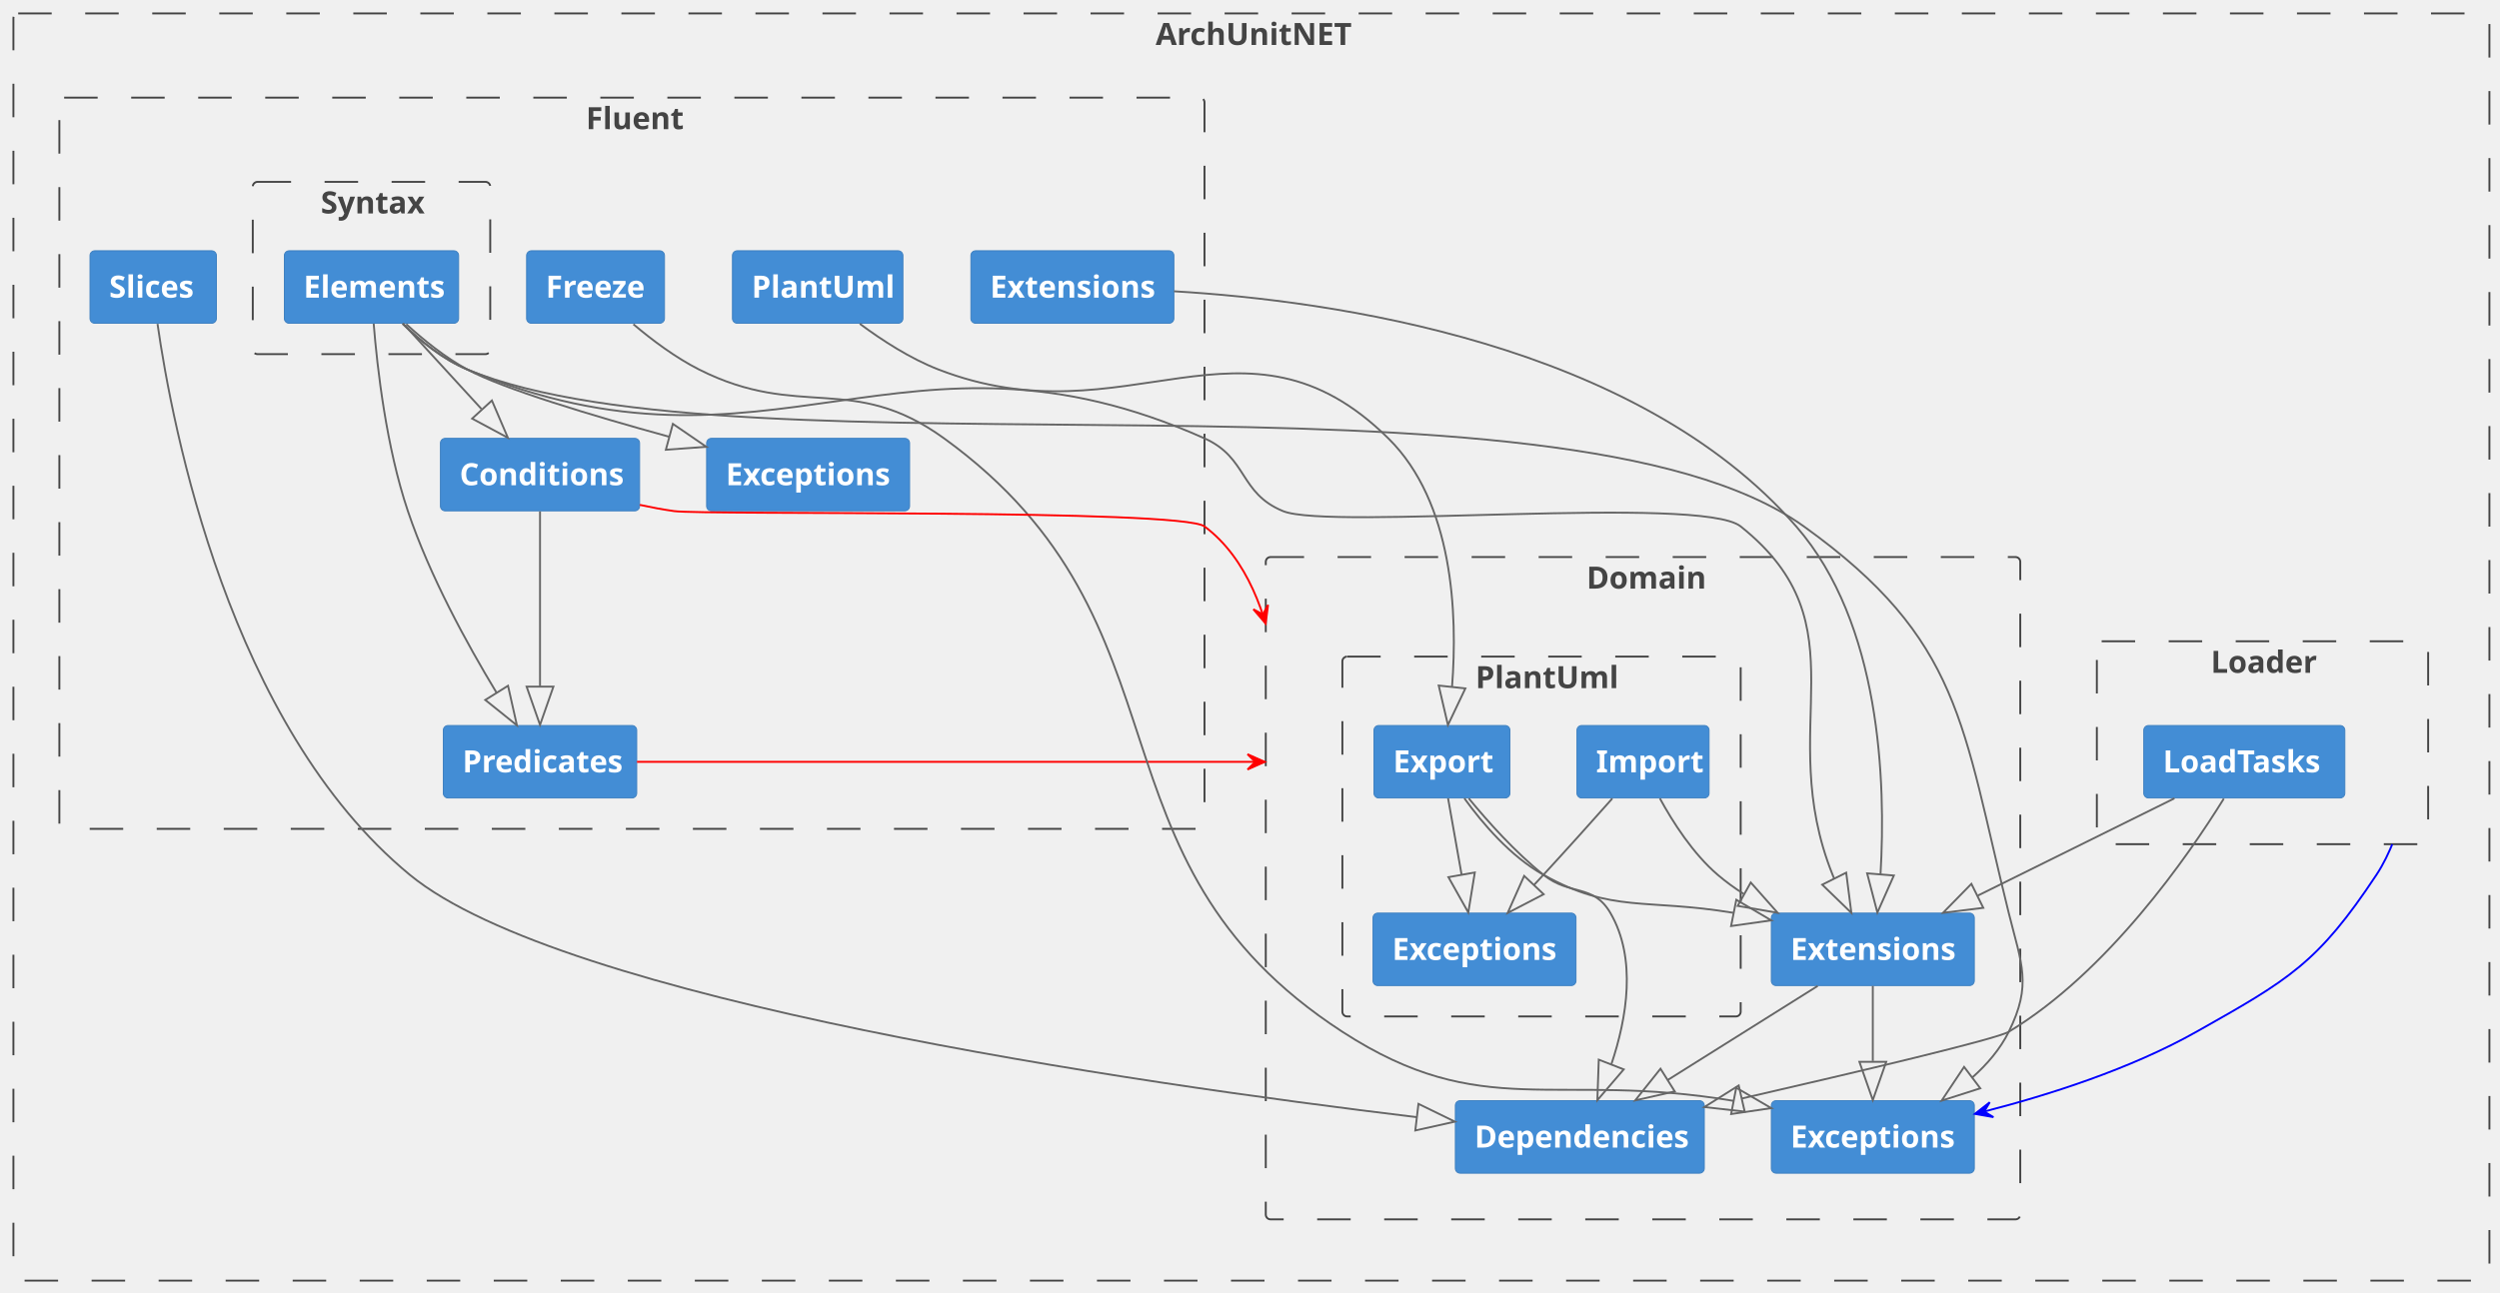
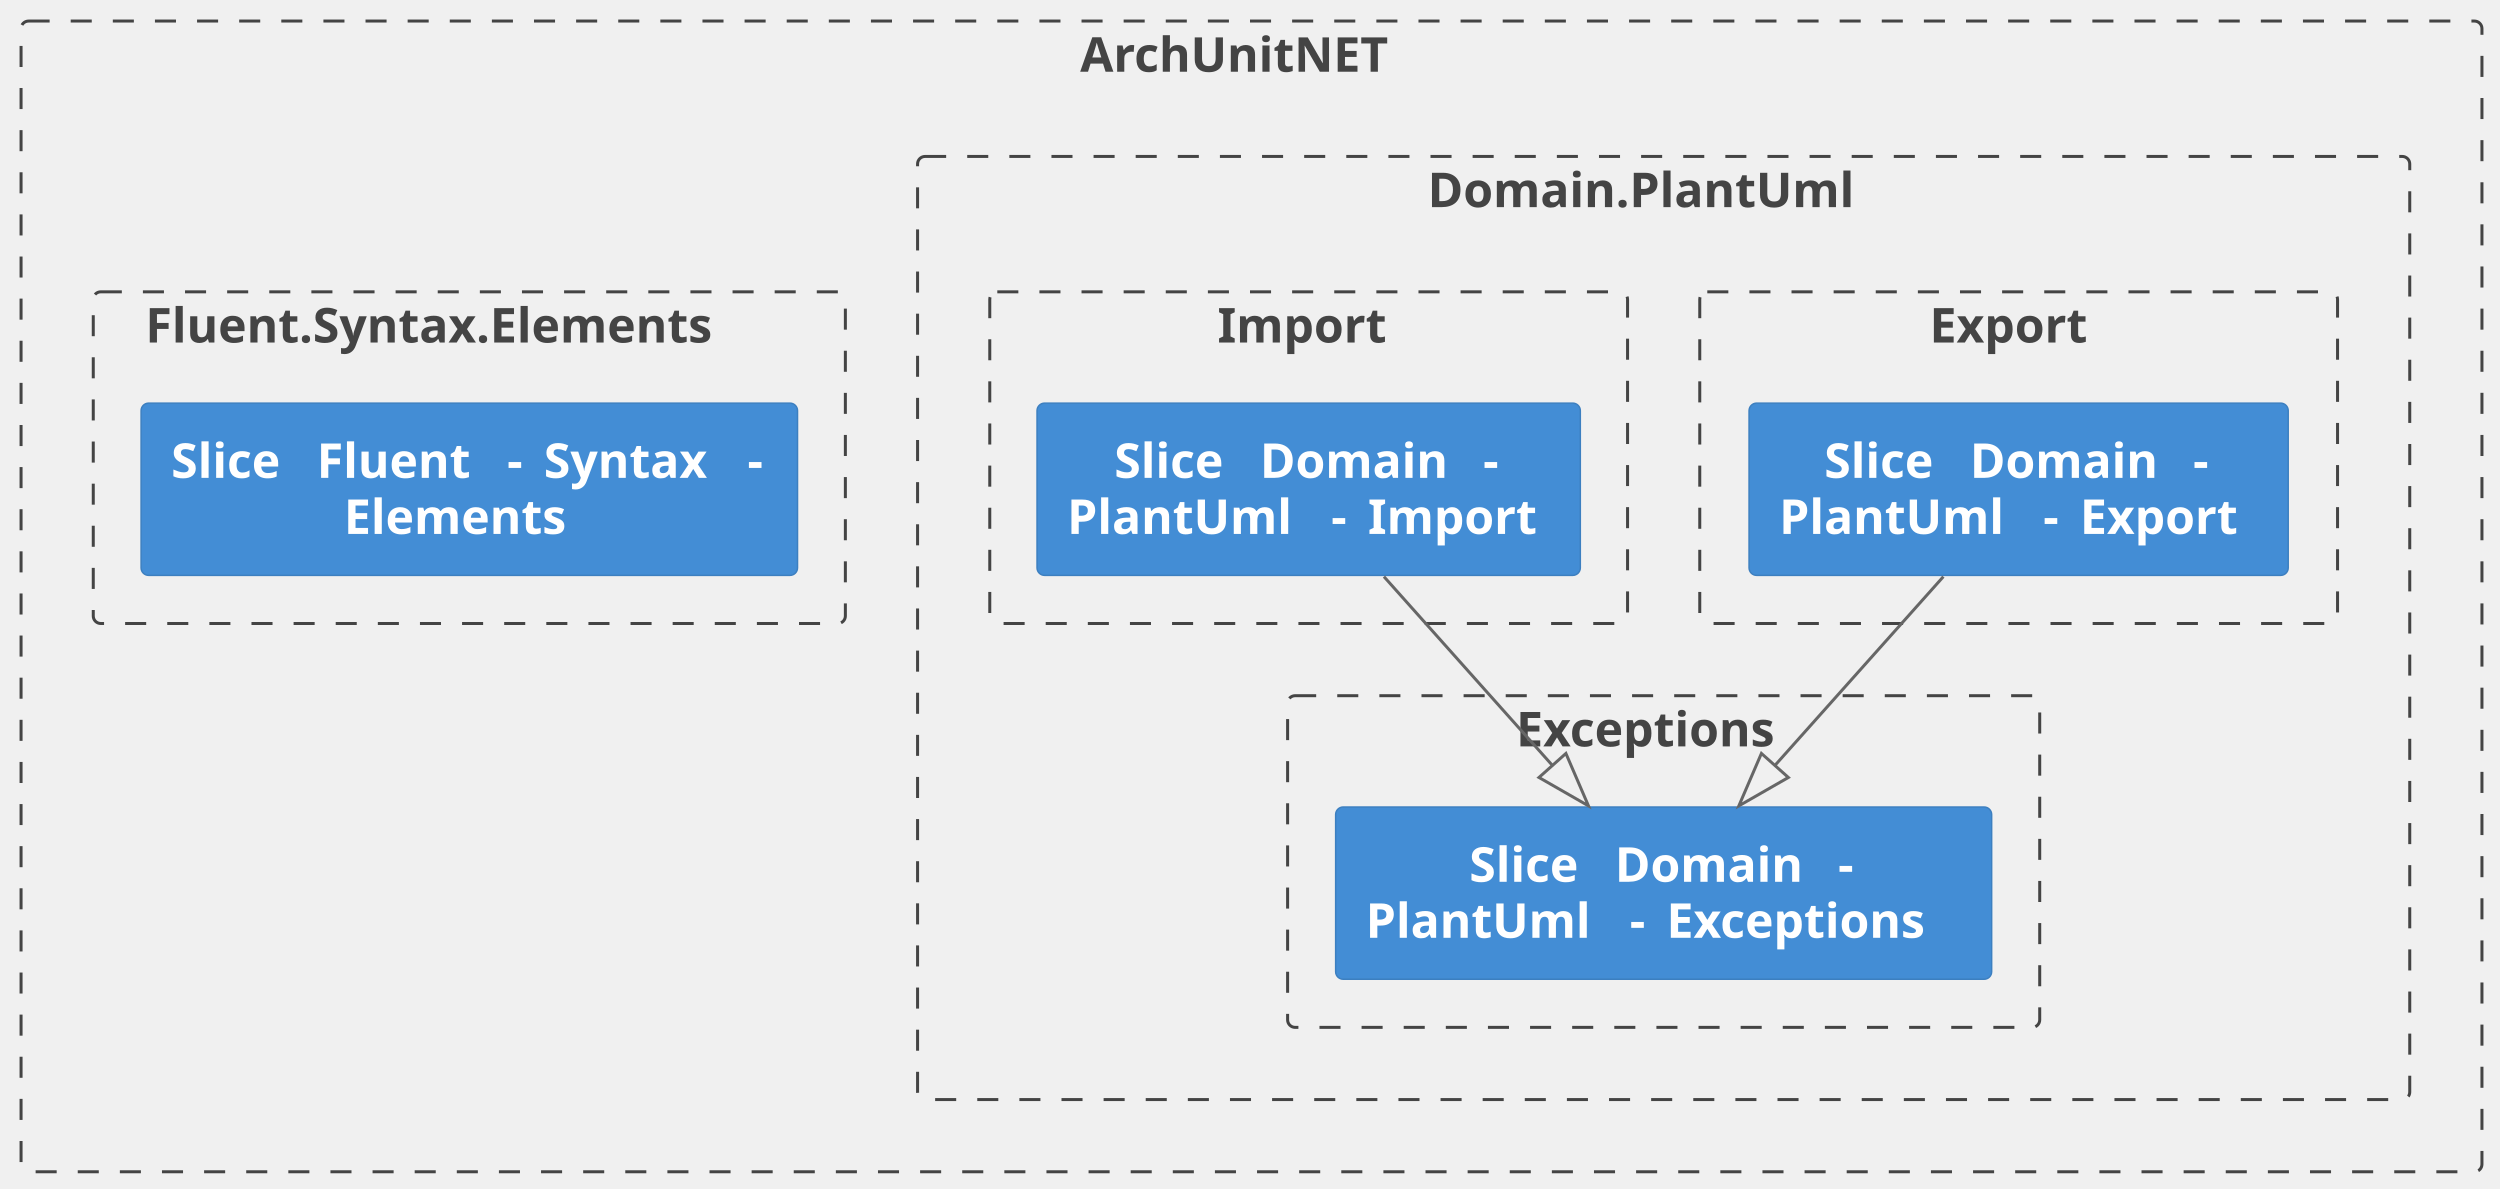
- <svg xmlns="http://www.w3.org/2000/svg" contentStyleType="text/css" height="270px" preserveAspectRatio="none" style="width:522px;height:270px;background:#FFFFFF;" version="1.1" viewBox="0 0 522 270" width="522.4px" zoomAndPan="magnify">
+ <svg xmlns="http://www.w3.org/2000/svg" contentStyleType="text/css" data-diagram-type="DESCRIPTION" height="395px" preserveAspectRatio="none" style="width:831px;height:395px;background:#FFFFFF;" version="1.1" viewBox="0 0 831 395" width="831px" zoomAndPan="magnify">
  <defs />
  <g>
-     <g id="cluster_ArchUnitNET">
-       <rect fill="none" height="264.8" rx="1" ry="1" style="stroke:#444444;stroke-width:0.4;stroke-dasharray:7.0,7.0;" width="517.2" x="2.8" y="2.8" />
-       <text fill="#444444" font-family="sans-serif" font-size="6.4" font-weight="bold" lengthAdjust="spacing" textLength="40" x="241.4" y="9.394">ArchUnitNET</text>
+     <g class="cluster" data-entity="ArchUnitNET" data-source-line="1575" data-uid="ent0002" id="cluster_ArchUnitNET">
+       <rect fill="none" height="382.5" rx="2.5" ry="2.5" style="stroke:#444444;stroke-width:1;stroke-dasharray:7,7;" width="818" x="7" y="7" />
+       <text fill="#444444" font-family="sans-serif" font-size="16" font-weight="bold" lengthAdjust="spacing" textLength="113.898" x="359.051" y="23.852">ArchUnitNET</text>
    </g>
-     <g id="cluster_Loader">
-       <rect fill="none" height="42.4" rx="1" ry="1" style="stroke:#444444;stroke-width:0.4;stroke-dasharray:7.0,7.0;" width="69.2" x="438" y="134" />
-       <text fill="#444444" font-family="sans-serif" font-size="6.4" font-weight="bold" lengthAdjust="spacing" textLength="21.6" x="461.8" y="140.594">Loader</text>
+     <g class="cluster" data-entity="ArchUnitNET.Fluent.Syntax.Elements" data-source-line="1575" data-uid="ent0003" id="cluster_ArchUnitNET.Fluent.Syntax.Elements">
+       <rect fill="none" height="110.25" rx="2.5" ry="2.5" style="stroke:#444444;stroke-width:1;stroke-dasharray:7,7;" width="250" x="31" y="97" />
+       <text fill="#444444" font-family="sans-serif" font-size="16" font-weight="bold" lengthAdjust="spacing" textLength="215.312" x="48.344" y="113.852">Fluent.Syntax.Elements</text>
    </g>
-     <g id="cluster_Fluent">
-       <rect fill="none" height="152.8" rx="1" ry="1" style="stroke:#444444;stroke-width:0.4;stroke-dasharray:7.0,7.0;" width="239.2" x="12.4" y="20.4" />
-       <text fill="#444444" font-family="sans-serif" font-size="6.4" font-weight="bold" lengthAdjust="spacing" textLength="19.2" x="122.4" y="26.994">Fluent</text>
+     <g class="cluster" data-entity="ArchUnitNET.Domain.PlantUml" data-source-line="1575" data-uid="ent0005" id="cluster_ArchUnitNET.Domain.PlantUml">
+       <rect fill="none" height="313.5" rx="2.5" ry="2.5" style="stroke:#444444;stroke-width:1;stroke-dasharray:7,7;" width="496" x="305" y="52" />
+       <text fill="#444444" font-family="sans-serif" font-size="16" font-weight="bold" lengthAdjust="spacing" textLength="156.891" x="474.555" y="68.852">Domain.PlantUml</text>
    </g>
-     <g id="cluster_Syntax">
-       <rect fill="none" height="36" rx="1" ry="1" style="stroke:#444444;stroke-width:0.4;stroke-dasharray:7.0,7.0;" width="49.6" x="52.8" y="38" />
-       <text fill="#444444" font-family="sans-serif" font-size="6.4" font-weight="bold" lengthAdjust="spacing" textLength="21.2" x="67" y="44.594">Syntax</text>
+     <g class="cluster" data-entity="ArchUnitNET.Domain.PlantUml.Import" data-source-line="1575" data-uid="ent0006" id="cluster_ArchUnitNET.Domain.PlantUml.Import">
+       <rect fill="none" height="110.25" rx="2.5" ry="2.5" style="stroke:#444444;stroke-width:1;stroke-dasharray:7,7;" width="212" x="329" y="97" />
+       <text fill="#444444" font-family="sans-serif" font-size="16" font-weight="bold" lengthAdjust="spacing" textLength="60.609" x="404.695" y="113.852">Import</text>
    </g>
-     <g id="cluster_Domain">
-       <rect fill="none" height="138.4" rx="1" ry="1" style="stroke:#444444;stroke-width:0.4;stroke-dasharray:7.0,7.0;" width="157.6" x="264.4" y="116.4" />
-       <text fill="#444444" font-family="sans-serif" font-size="6.4" font-weight="bold" lengthAdjust="spacing" textLength="23.6" x="331.4" y="122.994">Domain</text>
+     <g class="cluster" data-entity="ArchUnitNET.Domain.PlantUml.Export" data-source-line="1575" data-uid="ent0008" id="cluster_ArchUnitNET.Domain.PlantUml.Export">
+       <rect fill="none" height="110.25" rx="2.5" ry="2.5" style="stroke:#444444;stroke-width:1;stroke-dasharray:7,7;" width="212" x="565" y="97" />
+       <text fill="#444444" font-family="sans-serif" font-size="16" font-weight="bold" lengthAdjust="spacing" textLength="59.234" x="641.383" y="113.852">Export</text>
    </g>
-     <g id="cluster_PlantUml">
-       <rect fill="none" height="75.2" rx="1" ry="1" style="stroke:#444444;stroke-width:0.4;stroke-dasharray:7.0,7.0;" width="83.2" x="280.4" y="137.2" />
-       <text fill="#444444" font-family="sans-serif" font-size="6.4" font-weight="bold" lengthAdjust="spacing" textLength="27.6" x="308.2" y="143.794">PlantUml</text>
+     <g class="cluster" data-entity="ArchUnitNET.Domain.PlantUml.Exceptions" data-source-line="1575" data-uid="ent0010" id="cluster_ArchUnitNET.Domain.PlantUml.Exceptions">
+       <rect fill="none" height="110.25" rx="2.5" ry="2.5" style="stroke:#444444;stroke-width:1;stroke-dasharray:7,7;" width="250" x="428" y="231.25" />
+       <text fill="#444444" font-family="sans-serif" font-size="16" font-weight="bold" lengthAdjust="spacing" textLength="98.078" x="503.961" y="248.102">Exceptions</text>
    </g>
-     <g id="elem_ArchUnitNET.Loader.LoadTasks">
-       <rect fill="#438DD5" height="15.15" rx="1" ry="1" style="stroke:#3C7FC0;stroke-width:0.2;" width="42" x="447.8" y="151.6" />
-       <text fill="#FFFFFF" font-family="sans-serif" font-size="6.4" font-weight="bold" lengthAdjust="spacing" textLength="34" x="451.8" y="161.394">LoadTasks</text>
+     <g class="entity" data-entity="Slice_Fluent___Syntax___Elements" data-source-line="71" data-uid="ent0004" id="entity_Slice_Fluent___Syntax___Elements">
+       <rect fill="#438DD5" height="57.25" rx="2.5" ry="2.5" style="stroke:#3C7FC0;stroke-width:0.5;" width="218.195" x="46.9" y="134" />
+       <text fill="#FFFFFF" font-family="sans-serif" font-size="16" font-weight="bold" lengthAdjust="spacing" textLength="42.828" x="56.9" y="158.852">Slice</text>
+       <text fill="#FFFFFF" font-family="sans-serif" font-size="16" font-weight="bold" lengthAdjust="spacing" textLength="5.57" x="99.728" y="158.852"> </text>
+       <text fill="#FFFFFF" font-family="sans-serif" font-size="16" font-weight="bold" lengthAdjust="spacing" textLength="57.695" x="105.298" y="158.852">Fluent</text>
+       <text fill="#FFFFFF" font-family="sans-serif" font-size="16" font-weight="bold" lengthAdjust="spacing" textLength="5.57" x="162.994" y="158.852"> </text>
+       <text fill="#FFFFFF" font-family="sans-serif" font-size="16" font-weight="bold" lengthAdjust="spacing" textLength="6.641" x="168.564" y="158.852">-</text>
+       <text fill="#FFFFFF" font-family="sans-serif" font-size="16" font-weight="bold" lengthAdjust="spacing" textLength="5.57" x="175.205" y="158.852"> </text>
+       <text fill="#FFFFFF" font-family="sans-serif" font-size="16" font-weight="bold" lengthAdjust="spacing" textLength="62.109" x="180.775" y="158.852">Syntax</text>
+       <text fill="#FFFFFF" font-family="sans-serif" font-size="16" font-weight="bold" lengthAdjust="spacing" textLength="5.57" x="242.884" y="158.852"> </text>
+       <text fill="#FFFFFF" font-family="sans-serif" font-size="16" font-weight="bold" lengthAdjust="spacing" textLength="6.641" x="248.455" y="158.852">-</text>
+       <text fill="#FFFFFF" font-family="sans-serif" font-size="16" font-weight="bold" lengthAdjust="spacing" textLength="83.352" x="114.322" y="177.477">Elements</text>
    </g>
-     <g id="elem_ArchUnitNET.Fluent.Slices">
-       <rect fill="#438DD5" height="15.15" rx="1" ry="1" style="stroke:#3C7FC0;stroke-width:0.2;" width="26.4" x="18.8" y="52.4" />
-       <text fill="#FFFFFF" font-family="sans-serif" font-size="6.4" font-weight="bold" lengthAdjust="spacing" textLength="18.4" x="22.8" y="62.194">Slices</text>
+     <g class="entity" data-entity="Slice_Domain___PlantUml___Import" data-source-line="71" data-uid="ent0007" id="entity_Slice_Domain___PlantUml___Import">
+       <rect fill="#438DD5" height="57.25" rx="2.5" ry="2.5" style="stroke:#3C7FC0;stroke-width:0.5;" width="180.586" x="344.71" y="134" />
+       <text fill="#FFFFFF" font-family="sans-serif" font-size="16" font-weight="bold" lengthAdjust="spacing" textLength="42.828" x="370.39" y="158.852">Slice</text>
+       <text fill="#FFFFFF" font-family="sans-serif" font-size="16" font-weight="bold" lengthAdjust="spacing" textLength="5.57" x="413.218" y="158.852"> </text>
+       <text fill="#FFFFFF" font-family="sans-serif" font-size="16" font-weight="bold" lengthAdjust="spacing" textLength="68.617" x="418.788" y="158.852">Domain</text>
+       <text fill="#FFFFFF" font-family="sans-serif" font-size="16" font-weight="bold" lengthAdjust="spacing" textLength="5.57" x="487.405" y="158.852"> </text>
+       <text fill="#FFFFFF" font-family="sans-serif" font-size="16" font-weight="bold" lengthAdjust="spacing" textLength="6.641" x="492.976" y="158.852">-</text>
+       <text fill="#FFFFFF" font-family="sans-serif" font-size="16" font-weight="bold" lengthAdjust="spacing" textLength="82.195" x="354.71" y="177.477">PlantUml</text>
+       <text fill="#FFFFFF" font-family="sans-serif" font-size="16" font-weight="bold" lengthAdjust="spacing" textLength="5.57" x="436.905" y="177.477"> </text>
+       <text fill="#FFFFFF" font-family="sans-serif" font-size="16" font-weight="bold" lengthAdjust="spacing" textLength="6.641" x="442.476" y="177.477">-</text>
+       <text fill="#FFFFFF" font-family="sans-serif" font-size="16" font-weight="bold" lengthAdjust="spacing" textLength="5.57" x="449.116" y="177.477"> </text>
+       <text fill="#FFFFFF" font-family="sans-serif" font-size="16" font-weight="bold" lengthAdjust="spacing" textLength="60.609" x="454.687" y="177.477">Import</text>
    </g>
-     <g id="elem_ArchUnitNET.Fluent.Predicates">
-       <rect fill="#438DD5" height="15.15" rx="1" ry="1" style="stroke:#3C7FC0;stroke-width:0.2;" width="40.4" x="92.6" y="151.6" />
-       <text fill="#FFFFFF" font-family="sans-serif" font-size="6.4" font-weight="bold" lengthAdjust="spacing" textLength="32.4" x="96.6" y="161.394">Predicates</text>
+     <g class="entity" data-entity="Slice_Domain___PlantUml___Export" data-source-line="71" data-uid="ent0009" id="entity_Slice_Domain___PlantUml___Export">
+       <rect fill="#438DD5" height="57.25" rx="2.5" ry="2.5" style="stroke:#3C7FC0;stroke-width:0.5;" width="179.211" x="581.39" y="134" />
+       <text fill="#FFFFFF" font-family="sans-serif" font-size="16" font-weight="bold" lengthAdjust="spacing" textLength="42.828" x="606.382" y="158.852">Slice</text>
+       <text fill="#FFFFFF" font-family="sans-serif" font-size="16" font-weight="bold" lengthAdjust="spacing" textLength="5.57" x="649.21" y="158.852"> </text>
+       <text fill="#FFFFFF" font-family="sans-serif" font-size="16" font-weight="bold" lengthAdjust="spacing" textLength="68.617" x="654.781" y="158.852">Domain</text>
+       <text fill="#FFFFFF" font-family="sans-serif" font-size="16" font-weight="bold" lengthAdjust="spacing" textLength="5.57" x="723.398" y="158.852"> </text>
+       <text fill="#FFFFFF" font-family="sans-serif" font-size="16" font-weight="bold" lengthAdjust="spacing" textLength="6.641" x="728.968" y="158.852">-</text>
+       <text fill="#FFFFFF" font-family="sans-serif" font-size="16" font-weight="bold" lengthAdjust="spacing" textLength="82.195" x="591.39" y="177.477">PlantUml</text>
+       <text fill="#FFFFFF" font-family="sans-serif" font-size="16" font-weight="bold" lengthAdjust="spacing" textLength="5.57" x="673.585" y="177.477"> </text>
+       <text fill="#FFFFFF" font-family="sans-serif" font-size="16" font-weight="bold" lengthAdjust="spacing" textLength="6.641" x="679.156" y="177.477">-</text>
+       <text fill="#FFFFFF" font-family="sans-serif" font-size="16" font-weight="bold" lengthAdjust="spacing" textLength="5.57" x="685.796" y="177.477"> </text>
+       <text fill="#FFFFFF" font-family="sans-serif" font-size="16" font-weight="bold" lengthAdjust="spacing" textLength="59.234" x="691.367" y="177.477">Export</text>
    </g>
-     <g id="elem_ArchUnitNET.Fluent.PlantUml">
-       <rect fill="#438DD5" height="15.15" rx="1" ry="1" style="stroke:#3C7FC0;stroke-width:0.2;" width="35.6" x="153" y="52.4" />
-       <text fill="#FFFFFF" font-family="sans-serif" font-size="6.4" font-weight="bold" lengthAdjust="spacing" textLength="27.6" x="157" y="62.194">PlantUml</text>
+     <g class="entity" data-entity="Slice_Domain___PlantUml___Exceptions" data-source-line="71" data-uid="ent0011" id="entity_Slice_Domain___PlantUml___Exceptions">
+       <rect fill="#438DD5" height="57.25" rx="2.5" ry="2.5" style="stroke:#3C7FC0;stroke-width:0.5;" width="218.055" x="443.97" y="268.25" />
+       <text fill="#FFFFFF" font-family="sans-serif" font-size="16" font-weight="bold" lengthAdjust="spacing" textLength="42.828" x="488.384" y="293.102">Slice</text>
+       <text fill="#FFFFFF" font-family="sans-serif" font-size="16" font-weight="bold" lengthAdjust="spacing" textLength="5.57" x="531.212" y="293.102"> </text>
+       <text fill="#FFFFFF" font-family="sans-serif" font-size="16" font-weight="bold" lengthAdjust="spacing" textLength="68.617" x="536.783" y="293.102">Domain</text>
+       <text fill="#FFFFFF" font-family="sans-serif" font-size="16" font-weight="bold" lengthAdjust="spacing" textLength="5.57" x="605.4" y="293.102"> </text>
+       <text fill="#FFFFFF" font-family="sans-serif" font-size="16" font-weight="bold" lengthAdjust="spacing" textLength="6.641" x="610.97" y="293.102">-</text>
+       <text fill="#FFFFFF" font-family="sans-serif" font-size="16" font-weight="bold" lengthAdjust="spacing" textLength="82.195" x="453.97" y="311.727">PlantUml</text>
+       <text fill="#FFFFFF" font-family="sans-serif" font-size="16" font-weight="bold" lengthAdjust="spacing" textLength="5.57" x="536.165" y="311.727"> </text>
+       <text fill="#FFFFFF" font-family="sans-serif" font-size="16" font-weight="bold" lengthAdjust="spacing" textLength="6.641" x="541.736" y="311.727">-</text>
+       <text fill="#FFFFFF" font-family="sans-serif" font-size="16" font-weight="bold" lengthAdjust="spacing" textLength="5.57" x="548.376" y="311.727"> </text>
+       <text fill="#FFFFFF" font-family="sans-serif" font-size="16" font-weight="bold" lengthAdjust="spacing" textLength="98.078" x="553.947" y="311.727">Exceptions</text>
    </g>
-     <g id="elem_ArchUnitNET.Fluent.Freeze">
-       <rect fill="#438DD5" height="15.15" rx="1" ry="1" style="stroke:#3C7FC0;stroke-width:0.2;" width="28.8" x="110" y="52.4" />
-       <text fill="#FFFFFF" font-family="sans-serif" font-size="6.4" font-weight="bold" lengthAdjust="spacing" textLength="20.8" x="114" y="62.194">Freeze</text>
+     <g class="link" data-entity-1="Slice_Domain___PlantUml___Import" data-entity-2="Slice_Domain___PlantUml___Exceptions" data-source-line="23" data-uid="lnk12" id="link_Slice_Domain___PlantUml___Import_Slice_Domain___PlantUml___Exceptions">
+       <path d="M460.02,191.67 C480.05,214.12 496.017,232.008 516.027,254.438" fill="none" id="Slice_Domain___PlantUml___Import-to-Slice_Domain___PlantUml___Exceptions" style="stroke:#666666;stroke-width:1;" />
+       <polygon fill="none" points="528.01,267.87,520.505,250.444,511.55,258.432,528.01,267.87" style="stroke:#666666;stroke-width:1;" />
    </g>
-     <g id="elem_ArchUnitNET.Fluent.Extensions">
-       <rect fill="#438DD5" height="15.15" rx="1" ry="1" style="stroke:#3C7FC0;stroke-width:0.2;" width="42.4" x="202.8" y="52.4" />
-       <text fill="#FFFFFF" font-family="sans-serif" font-size="6.4" font-weight="bold" lengthAdjust="spacing" textLength="34.4" x="206.8" y="62.194">Extensions</text>
-     </g>
-     <g id="elem_ArchUnitNET.Fluent.Exceptions">
-       <rect fill="#438DD5" height="15.15" rx="1" ry="1" style="stroke:#3C7FC0;stroke-width:0.2;" width="42.4" x="147.6" y="91.6" />
-       <text fill="#FFFFFF" font-family="sans-serif" font-size="6.4" font-weight="bold" lengthAdjust="spacing" textLength="34.4" x="151.6" y="101.394">Exceptions</text>
-     </g>
-     <g id="elem_ArchUnitNET.Fluent.Conditions">
-       <rect fill="#438DD5" height="15.15" rx="1" ry="1" style="stroke:#3C7FC0;stroke-width:0.2;" width="41.6" x="92" y="91.6" />
-       <text fill="#FFFFFF" font-family="sans-serif" font-size="6.4" font-weight="bold" lengthAdjust="spacing" textLength="33.6" x="96" y="101.394">Conditions</text>
-     </g>
-     <g id="elem_ArchUnitNET.Fluent.Syntax.Elements">
-       <rect fill="#438DD5" height="15.15" rx="1" ry="1" style="stroke:#3C7FC0;stroke-width:0.2;" width="36.4" x="59.4" y="52.4" />
-       <text fill="#FFFFFF" font-family="sans-serif" font-size="6.4" font-weight="bold" lengthAdjust="spacing" textLength="28.4" x="63.4" y="62.194">Elements</text>
-     </g>
-     <g id="elem_ArchUnitNET.Domain.Extensions">
-       <rect fill="#438DD5" height="15.15" rx="1" ry="1" style="stroke:#3C7FC0;stroke-width:0.2;" width="42.4" x="370" y="190.8" />
-       <text fill="#FFFFFF" font-family="sans-serif" font-size="6.4" font-weight="bold" lengthAdjust="spacing" textLength="34.4" x="374" y="200.594">Extensions</text>
-     </g>
-     <g id="elem_ArchUnitNET.Domain.Exceptions">
-       <rect fill="#438DD5" height="15.15" rx="1" ry="1" style="stroke:#3C7FC0;stroke-width:0.2;" width="42.4" x="370" y="230" />
-       <text fill="#FFFFFF" font-family="sans-serif" font-size="6.4" font-weight="bold" lengthAdjust="spacing" textLength="34.4" x="374" y="239.794">Exceptions</text>
-     </g>
-     <g id="elem_ArchUnitNET.Domain.Dependencies">
-       <rect fill="#438DD5" height="15.15" rx="1" ry="1" style="stroke:#3C7FC0;stroke-width:0.2;" width="52" x="304" y="230" />
-       <text fill="#FFFFFF" font-family="sans-serif" font-size="6.4" font-weight="bold" lengthAdjust="spacing" textLength="44" x="308" y="239.794">Dependencies</text>
-     </g>
-     <g id="elem_ArchUnitNET.Domain.PlantUml.Import">
-       <rect fill="#438DD5" height="15.15" rx="1" ry="1" style="stroke:#3C7FC0;stroke-width:0.2;" width="27.6" x="329.4" y="151.6" />
-       <text fill="#FFFFFF" font-family="sans-serif" font-size="6.4" font-weight="bold" lengthAdjust="spacing" textLength="19.6" x="333.4" y="161.394">Import</text>
-     </g>
-     <g id="elem_ArchUnitNET.Domain.PlantUml.Export">
-       <rect fill="#438DD5" height="15.15" rx="1" ry="1" style="stroke:#3C7FC0;stroke-width:0.2;" width="28.4" x="287" y="151.6" />
-       <text fill="#FFFFFF" font-family="sans-serif" font-size="6.4" font-weight="bold" lengthAdjust="spacing" textLength="20.4" x="291" y="161.394">Export</text>
-     </g>
-     <g id="elem_ArchUnitNET.Domain.PlantUml.Exceptions">
-       <rect fill="#438DD5" height="15.15" rx="1" ry="1" style="stroke:#3C7FC0;stroke-width:0.2;" width="42.4" x="286.8" y="190.8" />
-       <text fill="#FFFFFF" font-family="sans-serif" font-size="6.4" font-weight="bold" lengthAdjust="spacing" textLength="34.4" x="290.8" y="200.594">Exceptions</text>
-     </g>
-     <g id="link_Loader_ArchUnitNET.Domain.Exceptions">
-       <path d="M499.693,176.427 C499.677,176.466 499.661,176.505 499.645,176.544 C499.516,176.857 499.384,177.169 499.248,177.48 C498.976,178.102 498.69,178.718 498.389,179.323 C497.787,180.534 497.125,181.704 496.4,182.8 C484.156,201.288 478.12,204.712 458.8,215.6 C444.988,223.384 427.984,228.8 414.484,232.264 " fill="none" id="Loader-to-ArchUnitNET.Domain.Exceptions" style="stroke:#0000FF;stroke-width:0.4;" />
-       <polygon fill="#0000FF" points="412.52,232.76,416.401,233.436,414.46,232.274,415.623,230.333,412.52,232.76" style="stroke:#0000FF;stroke-width:0.4;" />
-     </g>
-     <g id="link_ArchUnitNET.Loader.LoadTasks_ArchUnitNET.Domain.Extensions">
-       <path d="M454.204,166.824 C442.644,172.544 426.308,180.628 413.168,187.128 " fill="none" id="ArchUnitNET.Loader.LoadTasks-to-ArchUnitNET.Domain.Extensions" style="stroke:#666666;stroke-width:0.4;" />
-       <polygon fill="none" points="414.276,189.704,405.864,190.744,411.792,184.688,414.276,189.704" style="stroke:#666666;stroke-width:0.4;" />
-     </g>
-     <g id="link_ArchUnitNET.Loader.LoadTasks_ArchUnitNET.Domain.Dependencies">
-       <path d="M464.52,166.884 C457.02,178.976 440.316,203.092 419.6,215.6 C417.096,217.112 388.184,223.952 363.872,229.536 " fill="none" id="ArchUnitNET.Loader.LoadTasks-to-ArchUnitNET.Domain.Dependencies" style="stroke:#666666;stroke-width:0.4;" />
-       <polygon fill="none" points="364.436,232.28,356.012,231.332,363.188,226.82,364.436,232.28" style="stroke:#666666;stroke-width:0.4;" />
-     </g>
-     <g id="link_ArchUnitNET.Fluent.Syntax.Elements_ArchUnitNET.Fluent.Predicates">
-       <path d="M78.056,67.648 C78.804,76.932 80.688,93.42 85.2,106.8 C89.752,120.308 97.536,134.528 103.68,144.68 " fill="none" id="ArchUnitNET.Fluent.Syntax.Elements-to-ArchUnitNET.Fluent.Predicates" style="stroke:#666666;stroke-width:0.4;" />
-       <polygon fill="none" points="106.116,143.296,107.976,151.568,101.364,146.26,106.116,143.296" style="stroke:#666666;stroke-width:0.4;" />
-     </g>
-     <g id="link_ArchUnitNET.Fluent.Syntax.Elements_ArchUnitNET.Fluent.Exceptions">
-       <path d="M84.852,67.728 C88.436,71.008 92.976,74.692 97.6,77.2 C105.04,81.232 123.524,86.796 139.792,91.268 " fill="none" id="ArchUnitNET.Fluent.Syntax.Elements-to-ArchUnitNET.Fluent.Exceptions" style="stroke:#666666;stroke-width:0.4;" />
-       <polygon fill="none" points="140.552,88.572,147.544,93.364,139.088,93.98,140.552,88.572" style="stroke:#666666;stroke-width:0.4;" />
-     </g>
-     <g id="link_ArchUnitNET.Fluent.Syntax.Elements_ArchUnitNET.Fluent.Conditions">
-       <path d="M84.22,67.624 C88.812,72.632 95.064,79.452 100.552,85.44 " fill="none" id="ArchUnitNET.Fluent.Syntax.Elements-to-ArchUnitNET.Fluent.Conditions" style="stroke:#666666;stroke-width:0.4;" />
-       <polygon fill="none" points="102.748,83.688,106.088,91.48,98.62,87.472,102.748,83.688" style="stroke:#666666;stroke-width:0.4;" />
-     </g>
-     <g id="link_ArchUnitNET.Fluent.Syntax.Elements_ArchUnitNET.Domain.Extensions">
-       <path d="M84.108,67.636 C87.716,71.152 92.496,75.068 97.6,77.2 C161.024,103.712 188.84,63.548 251.6,91.6 C260.672,95.656 258.808,103.016 268,106.8 C277.828,110.844 355.292,103.372 363.6,110 C389.76,130.864 370.344,151.744 382.8,182.8 C382.9,183.052 383.004,183.304 383.112,183.56 " fill="none" id="ArchUnitNET.Fluent.Syntax.Elements-to-ArchUnitNET.Domain.Extensions" style="stroke:#666666;stroke-width:0.4;" />
-       <polygon fill="none" points="385.64,182.352,386.72,190.756,380.632,184.86,385.64,182.352" style="stroke:#666666;stroke-width:0.4;" />
-     </g>
-     <g id="link_ArchUnitNET.Fluent.Syntax.Elements_ArchUnitNET.Domain.Exceptions">
-       <path d="M84.1,67.652 C87.708,71.168 92.488,75.084 97.6,77.2 C155.316,101.108 326.032,73.596 376.8,110 C409.824,133.684 409.8,151.36 419.6,190.8 C422.26,201.496 424.496,205.724 419.6,215.6 C417.796,219.24 415.052,222.432 411.968,225.168 " fill="none" id="ArchUnitNET.Fluent.Syntax.Elements-to-ArchUnitNET.Domain.Exceptions" style="stroke:#666666;stroke-width:0.4;" />
-       <polygon fill="none" points="413.644,227.412,405.572,229.996,410.268,222.94,413.644,227.412" style="stroke:#666666;stroke-width:0.4;" />
-     </g>
-     <g id="link_ArchUnitNET.Fluent.Slices_ArchUnitNET.Domain.Dependencies">
-       <path d="M32.904,67.684 C35.956,89.012 47.892,151.772 85.6,182.8 C117.476,209.032 236.596,226.284 295.944,233.444 " fill="none" id="ArchUnitNET.Fluent.Slices-to-ArchUnitNET.Domain.Dependencies" style="stroke:#666666;stroke-width:0.4;" />
-       <polygon fill="none" points="296.292,230.664,303.908,234.384,295.636,236.224,296.292,230.664" style="stroke:#666666;stroke-width:0.4;" />
-     </g>
-     <g id="link_ArchUnitNET.Fluent.Predicates_Domain">
-       <path d="M133.056,159.2 C155.436,159.2 177.816,159.2 200.196,159.2 C211.386,159.2 222.576,159.2 233.766,159.2 C239.361,159.2 244.956,159.2 250.551,159.2 C253.349,159.2 256.146,159.2 258.943,159.2 C260.342,159.2 261.741,159.2 263.14,159.2 C263.489,159.2 263.839,159.2 264.189,159.2 " fill="none" id="ArchUnitNET.Fluent.Predicates-to-Domain" style="stroke:#FF0000;stroke-width:0.4;" />
-       <polygon fill="#FF0000" points="264.189,159.2,260.589,157.6,262.189,159.2,260.589,160.8,264.189,159.2" style="stroke:#FF0000;stroke-width:0.4;" />
-     </g>
-     <g id="link_ArchUnitNET.Fluent.PlantUml_ArchUnitNET.Domain.PlantUml.Export">
-       <path d="M179.6,67.656 C184.212,71.084 190.116,74.92 196,77.2 C235.404,92.484 259.92,61.912 290,91.6 C303.58,105.004 304.492,128.204 303.308,143.528 " fill="none" id="ArchUnitNET.Fluent.PlantUml-to-ArchUnitNET.Domain.PlantUml.Export" style="stroke:#666666;stroke-width:0.4;" />
-       <polygon fill="none" points="306.092,143.852,302.452,151.508,300.524,143.252,306.092,143.852" style="stroke:#666666;stroke-width:0.4;" />
-     </g>
-     <g id="link_ArchUnitNET.Fluent.Freeze_ArchUnitNET.Domain.Exceptions">
-       <path d="M132.3,67.748 C136.184,71.032 141.08,74.716 146,77.2 C167.1,87.856 178.056,77.732 197.2,91.6 C250.944,130.54 224.74,179.452 280.4,215.6 C309.736,234.652 324.72,223.756 362.076,230.032 " fill="none" id="ArchUnitNET.Fluent.Freeze-to-ArchUnitNET.Domain.Exceptions" style="stroke:#666666;stroke-width:0.4;" />
-       <polygon fill="none" points="362.668,227.292,369.992,231.556,361.608,232.792,362.668,227.292" style="stroke:#666666;stroke-width:0.4;" />
-     </g>
-     <g id="link_ArchUnitNET.Fluent.Extensions_ArchUnitNET.Domain.Extensions">
-       <path d="M245.228,60.868 C278.304,62.82 341.804,71.676 375.2,110 C392.86,130.264 393.952,163.352 392.808,182.664 " fill="none" id="ArchUnitNET.Fluent.Extensions-to-ArchUnitNET.Domain.Extensions" style="stroke:#666666;stroke-width:0.4;" />
-       <polygon fill="none" points="395.596,182.948,392.156,190.696,390.012,182.492,395.596,182.948" style="stroke:#666666;stroke-width:0.4;" />
-     </g>
-     <g id="link_ArchUnitNET.Fluent.Conditions_ArchUnitNET.Fluent.Predicates">
-       <path d="M112.8,106.86 C112.8,115.912 112.8,131.636 112.8,143.416 " fill="none" id="ArchUnitNET.Fluent.Conditions-to-ArchUnitNET.Fluent.Predicates" style="stroke:#666666;stroke-width:0.4;" />
-       <polygon fill="none" points="115.6,143.48,112.8,151.48,110,143.48,115.6,143.48" style="stroke:#666666;stroke-width:0.4;" />
-     </g>
-     <g id="link_ArchUnitNET.Fluent.Conditions_Domain">
-       <path d="M133.644,105.5 C136.044,106.02 138.464,106.472 140.8,106.8 C146.896,107.66 246.664,106.316 251.6,110 C256.101,113.361 259.356,118.023 261.705,123.143 C262.292,124.423 262.823,125.731 263.303,127.055 C263.542,127.717 263.769,128.383 263.984,129.051 C264.091,129.385 264.196,129.719 264.297,130.054 C264.322,130.138 264.348,130.221 264.373,130.305 " fill="none" id="ArchUnitNET.Fluent.Conditions-to-Domain" style="stroke:#FF0000;stroke-width:0.4;" />
-       <polygon fill="#FF0000" points="264.373,130.305,264.877,126.398,263.801,128.389,261.81,127.313,264.373,130.305" style="stroke:#FF0000;stroke-width:0.4;" />
-     </g>
-     <g id="link_ArchUnitNET.Domain.PlantUml.Import_ArchUnitNET.Domain.PlantUml.Exceptions">
-       <path d="M336.784,166.856 C332.7,171.456 327.276,177.508 322.4,182.8 C321.76,183.496 321.1,184.208 320.432,184.924 " fill="none" id="ArchUnitNET.Domain.PlantUml.Import-to-ArchUnitNET.Domain.PlantUml.Exceptions" style="stroke:#666666;stroke-width:0.4;" />
-       <polygon fill="none" points="322.448,186.864,314.924,190.772,318.372,183.028,322.448,186.864" style="stroke:#666666;stroke-width:0.4;" />
-     </g>
-     <g id="link_ArchUnitNET.Domain.PlantUml.Import_ArchUnitNET.Domain.Extensions">
-       <path d="M346.728,166.848 C349.46,171.852 353.64,178.376 358.8,182.8 C360.468,184.228 362.292,185.552 364.196,186.776 " fill="none" id="ArchUnitNET.Domain.PlantUml.Import-to-ArchUnitNET.Domain.Extensions" style="stroke:#666666;stroke-width:0.4;" />
-       <polygon fill="none" points="365.704,184.408,371.328,190.748,362.976,189.3,365.704,184.408" style="stroke:#666666;stroke-width:0.4;" />
-     </g>
-     <g id="link_ArchUnitNET.Domain.PlantUml.Export_ArchUnitNET.Domain.PlantUml.Exceptions">
-       <path d="M302.48,166.824 C303.272,171.3 304.32,177.224 305.292,182.704 " fill="none" id="ArchUnitNET.Domain.PlantUml.Export-to-ArchUnitNET.Domain.PlantUml.Exceptions" style="stroke:#666666;stroke-width:0.4;" />
-       <polygon fill="none" points="308.064,182.312,306.704,190.68,302.552,183.288,308.064,182.312" style="stroke:#666666;stroke-width:0.4;" />
-     </g>
-     <g id="link_ArchUnitNET.Domain.PlantUml.Export_ArchUnitNET.Domain.Extensions">
-       <path d="M305.888,166.828 C309.696,172.096 315.548,178.956 322.4,182.8 C336.764,190.856 343.7,187.7 362.036,190.74 " fill="none" id="ArchUnitNET.Domain.PlantUml.Export-to-ArchUnitNET.Domain.Extensions" style="stroke:#666666;stroke-width:0.4;" />
-       <polygon fill="none" points="362.684,188.016,369.988,192.32,361.596,193.508,362.684,188.016" style="stroke:#666666;stroke-width:0.4;" />
-     </g>
-     <g id="link_ArchUnitNET.Domain.PlantUml.Export_ArchUnitNET.Domain.Dependencies">
-       <path d="M306.812,166.844 C310.82,171.72 316.52,178.096 322.4,182.8 C327.996,187.276 332.804,184.6 336.4,190.8 C341.924,200.32 339.82,212.744 336.604,222.34 " fill="none" id="ArchUnitNET.Domain.PlantUml.Export-to-ArchUnitNET.Domain.Dependencies" style="stroke:#666666;stroke-width:0.4;" />
-       <polygon fill="none" points="339.172,223.46,333.66,229.9,333.956,221.428,339.172,223.46" style="stroke:#666666;stroke-width:0.4;" />
-     </g>
-     <g id="link_ArchUnitNET.Domain.Extensions_ArchUnitNET.Domain.Exceptions">
-       <path d="M391.2,206.024 C391.2,210.448 391.2,216.284 391.2,221.708 " fill="none" id="ArchUnitNET.Domain.Extensions-to-ArchUnitNET.Domain.Exceptions" style="stroke:#666666;stroke-width:0.4;" />
-       <polygon fill="none" points="394,221.88,391.2,229.88,388.4,221.88,394,221.88" style="stroke:#666666;stroke-width:0.4;" />
-     </g>
-     <g id="link_ArchUnitNET.Domain.Extensions_ArchUnitNET.Domain.Dependencies">
-       <path d="M379.688,206.024 C370.868,211.556 358.528,219.3 348.352,225.684 " fill="none" id="ArchUnitNET.Domain.Extensions-to-ArchUnitNET.Domain.Dependencies" style="stroke:#666666;stroke-width:0.4;" />
-       <polygon fill="none" points="349.828,228.064,341.564,229.944,346.852,223.32,349.828,228.064" style="stroke:#666666;stroke-width:0.4;" />
+     <g class="link" data-entity-1="Slice_Domain___PlantUml___Export" data-entity-2="Slice_Domain___PlantUml___Exceptions" data-source-line="24" data-uid="lnk13" id="link_Slice_Domain___PlantUml___Export_Slice_Domain___PlantUml___Exceptions">
+       <path d="M645.98,191.67 C625.95,214.12 609.983,232.008 589.973,254.438" fill="none" id="Slice_Domain___PlantUml___Export-to-Slice_Domain___PlantUml___Exceptions" style="stroke:#666666;stroke-width:1;" />
+       <polygon fill="none" points="577.99,267.87,594.45,258.432,585.495,250.444,577.99,267.87" style="stroke:#666666;stroke-width:1;" />
    </g>
  </g>
</svg>
